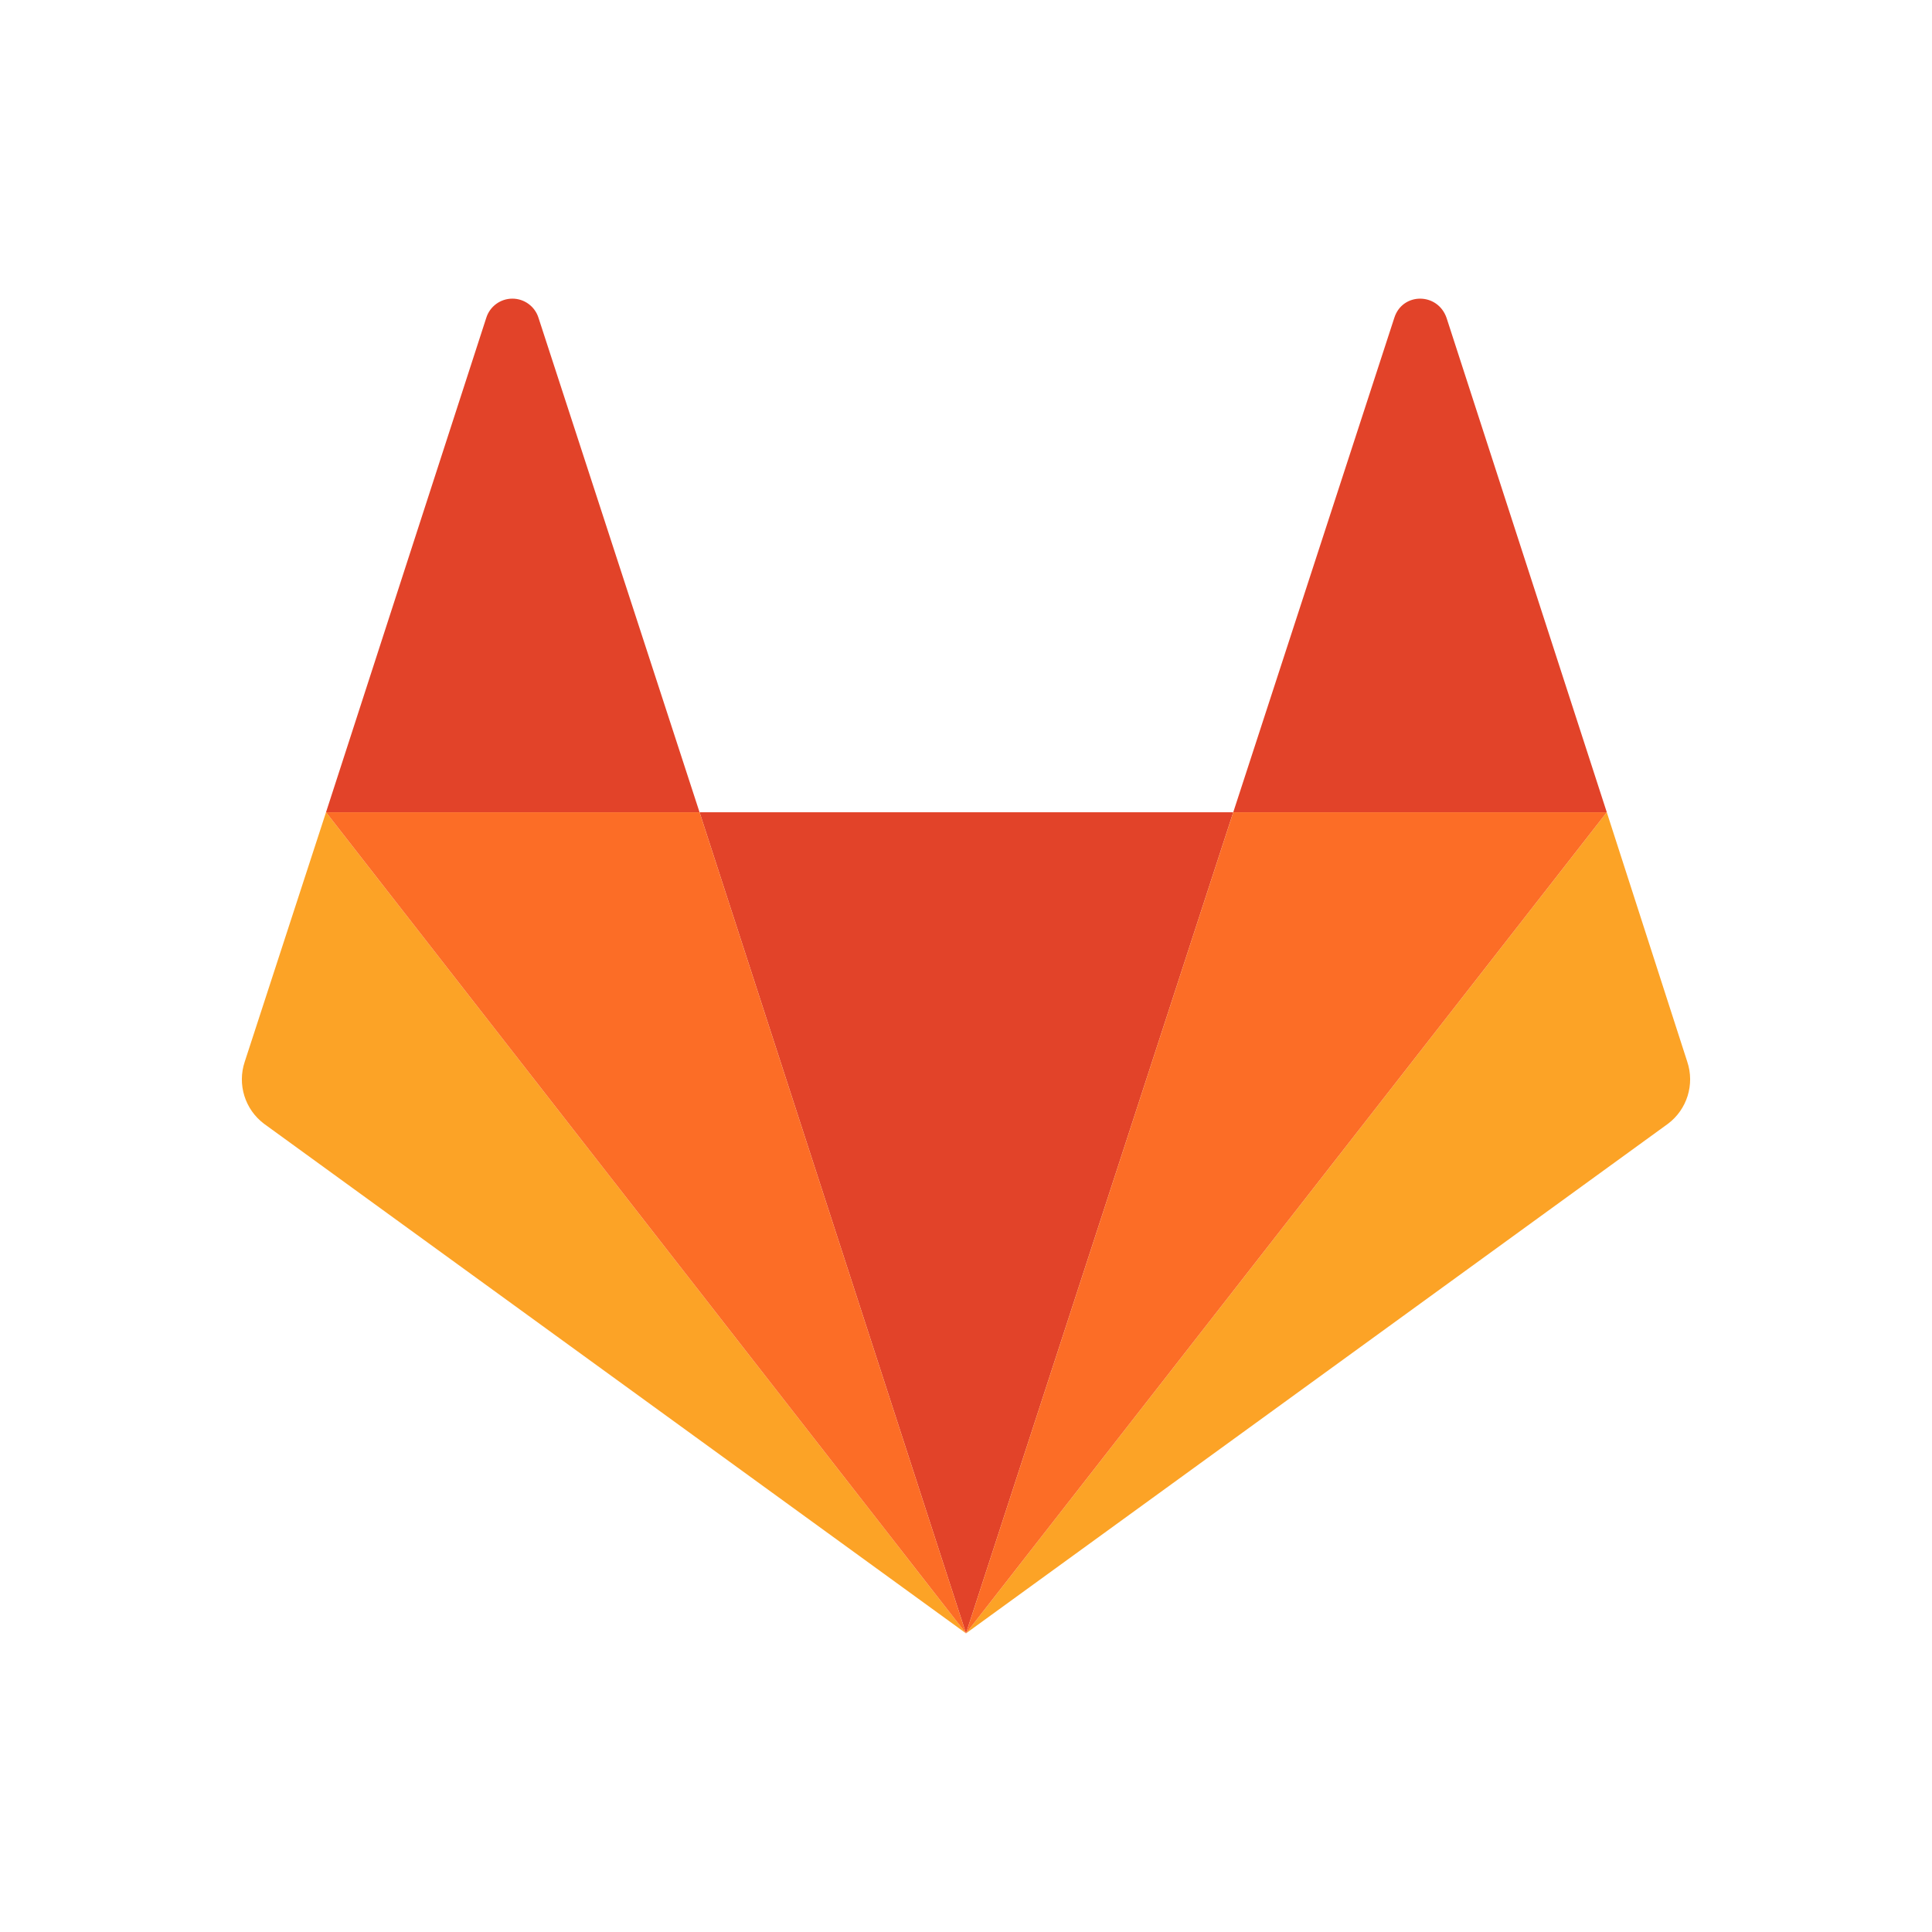
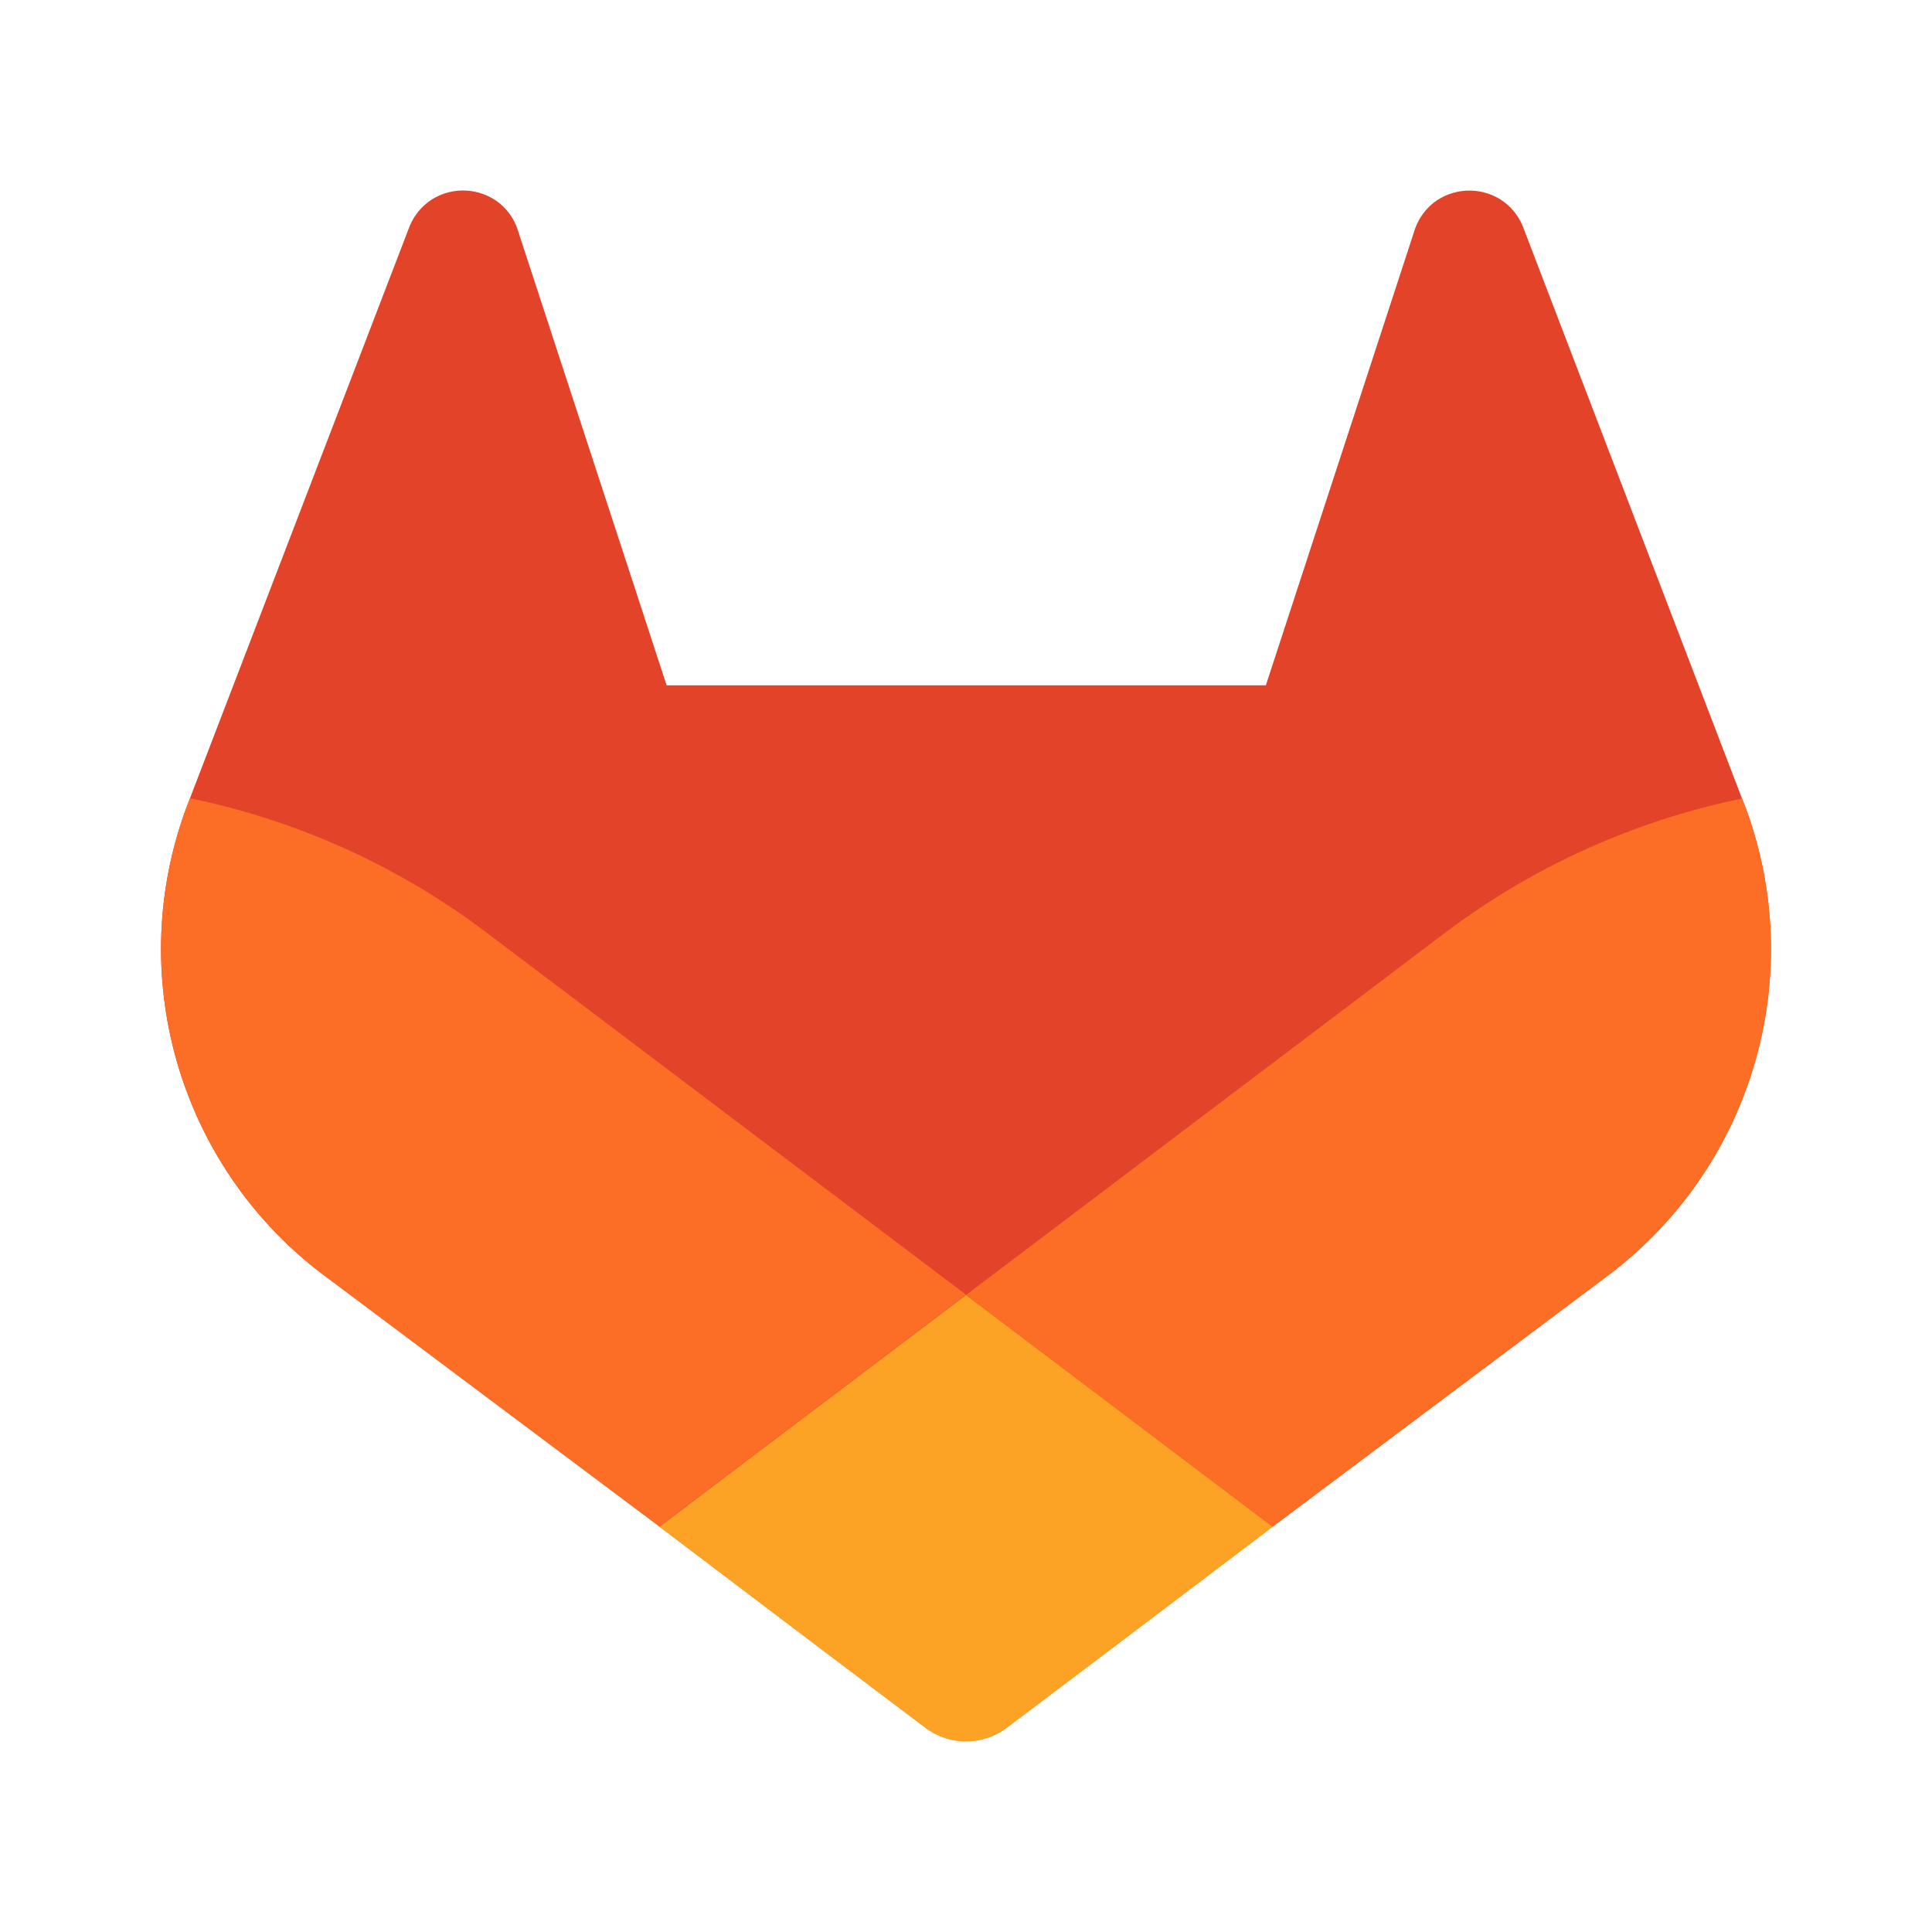
- <svg xmlns="http://www.w3.org/2000/svg" width="24" height="24">
-   <path fill="#e24329" d="m12 20.29 3.32-10.2H8.69zm-7.95-10.2h4.64l-2-6.14a.34.34 0 0 0-.65 0zm15.91 0h-4.64l2-6.14c.1-.32.54-.32.65 0z" />
-   <path fill="#fca326" d="m4.05 10.09-1.01 3.1a.69.69 0 0 0 .24.77L12 20.29zm15.91 0 1 3.1a.69.69 0 0 1-.24.77L12 20.29z" />
-   <path fill="#fc6d26" d="m12 20.29 3.32-10.2h4.64zm0 0-7.95-10.2h4.64z" />
+ <svg xmlns="http://www.w3.org/2000/svg" viewBox="0 0 24 24" xml:space="preserve" style="fill-rule:evenodd;clip-rule:evenodd;stroke-linejoin:round;stroke-miterlimit:2">
+   <path d="m21.669 9.992-.029-.072-2.722-7.105a.713.713 0 0 0-.28-.338.73.73 0 0 0-.834.045.734.734 0 0 0-.241.367l-1.838 5.624H8.281L6.442 2.889a.716.716 0 0 0-.241-.368.73.73 0 0 0-.834-.045.723.723 0 0 0-.28.338L2.36 9.916l-.028.072a5.069 5.069 0 0 0 1.677 5.843l.01.007.025.018 4.147 3.106 2.052 1.553 1.25.943a.84.84 0 0 0 1.016 0l1.25-.943 2.052-1.553 4.172-3.125.011-.008a5.07 5.07 0 0 0 1.675-5.837Z" style="fill:#e24329;fill-rule:nonzero" />
+   <path d="m8.191 18.966 2.052 1.553 1.25.943a.84.84 0 0 0 1.016 0l1.25-.943 2.052-1.553S14.036 17.623 12 16.087c-2.036 1.536-3.809 2.879-3.809 2.879Z" style="fill:#fca326;fill-rule:nonzero" />
+   <path d="m21.669 9.992-.029-.072a9.193 9.193 0 0 0-3.661 1.646L12 16.087c2.036 1.541 3.809 2.879 3.809 2.879l4.172-3.125.011-.008a5.07 5.07 0 0 0 1.677-5.841Zm-15.65 1.574a9.18 9.18 0 0 0-3.659-1.65l-.028.072a5.069 5.069 0 0 0 1.677 5.843l.035.025 4.147 3.106L12 16.083l-5.981-4.517Z" style="fill:#fc6d26;fill-rule:nonzero" />
</svg>
